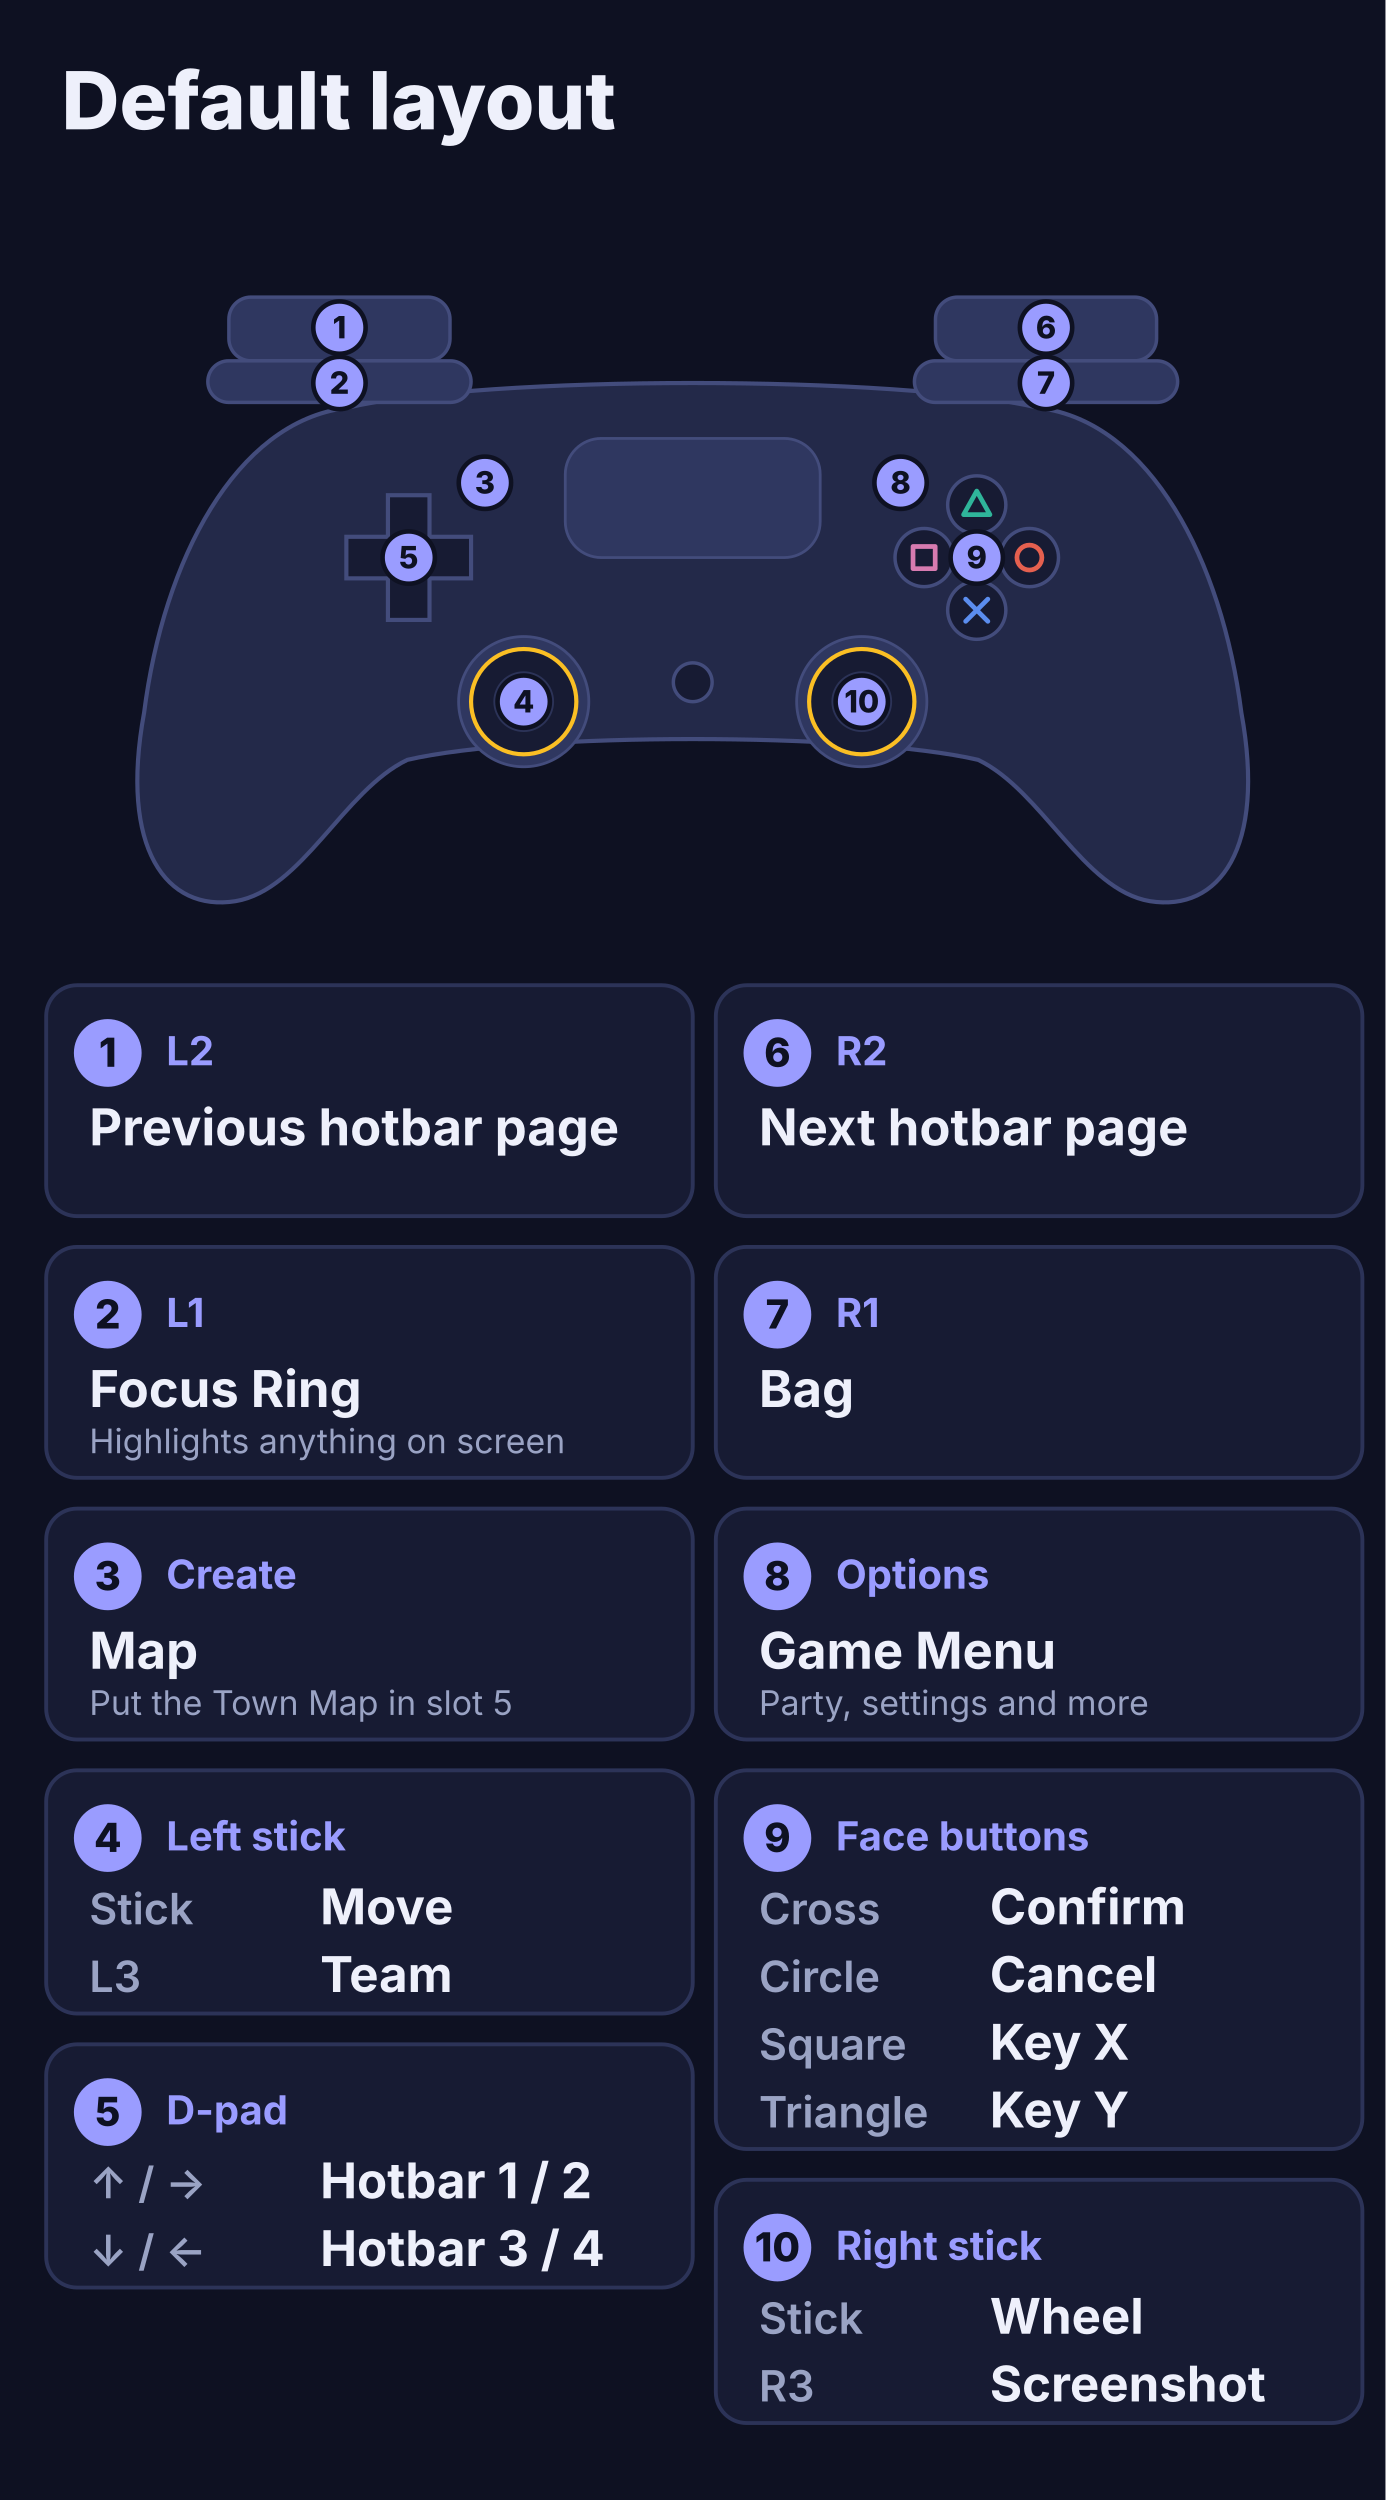
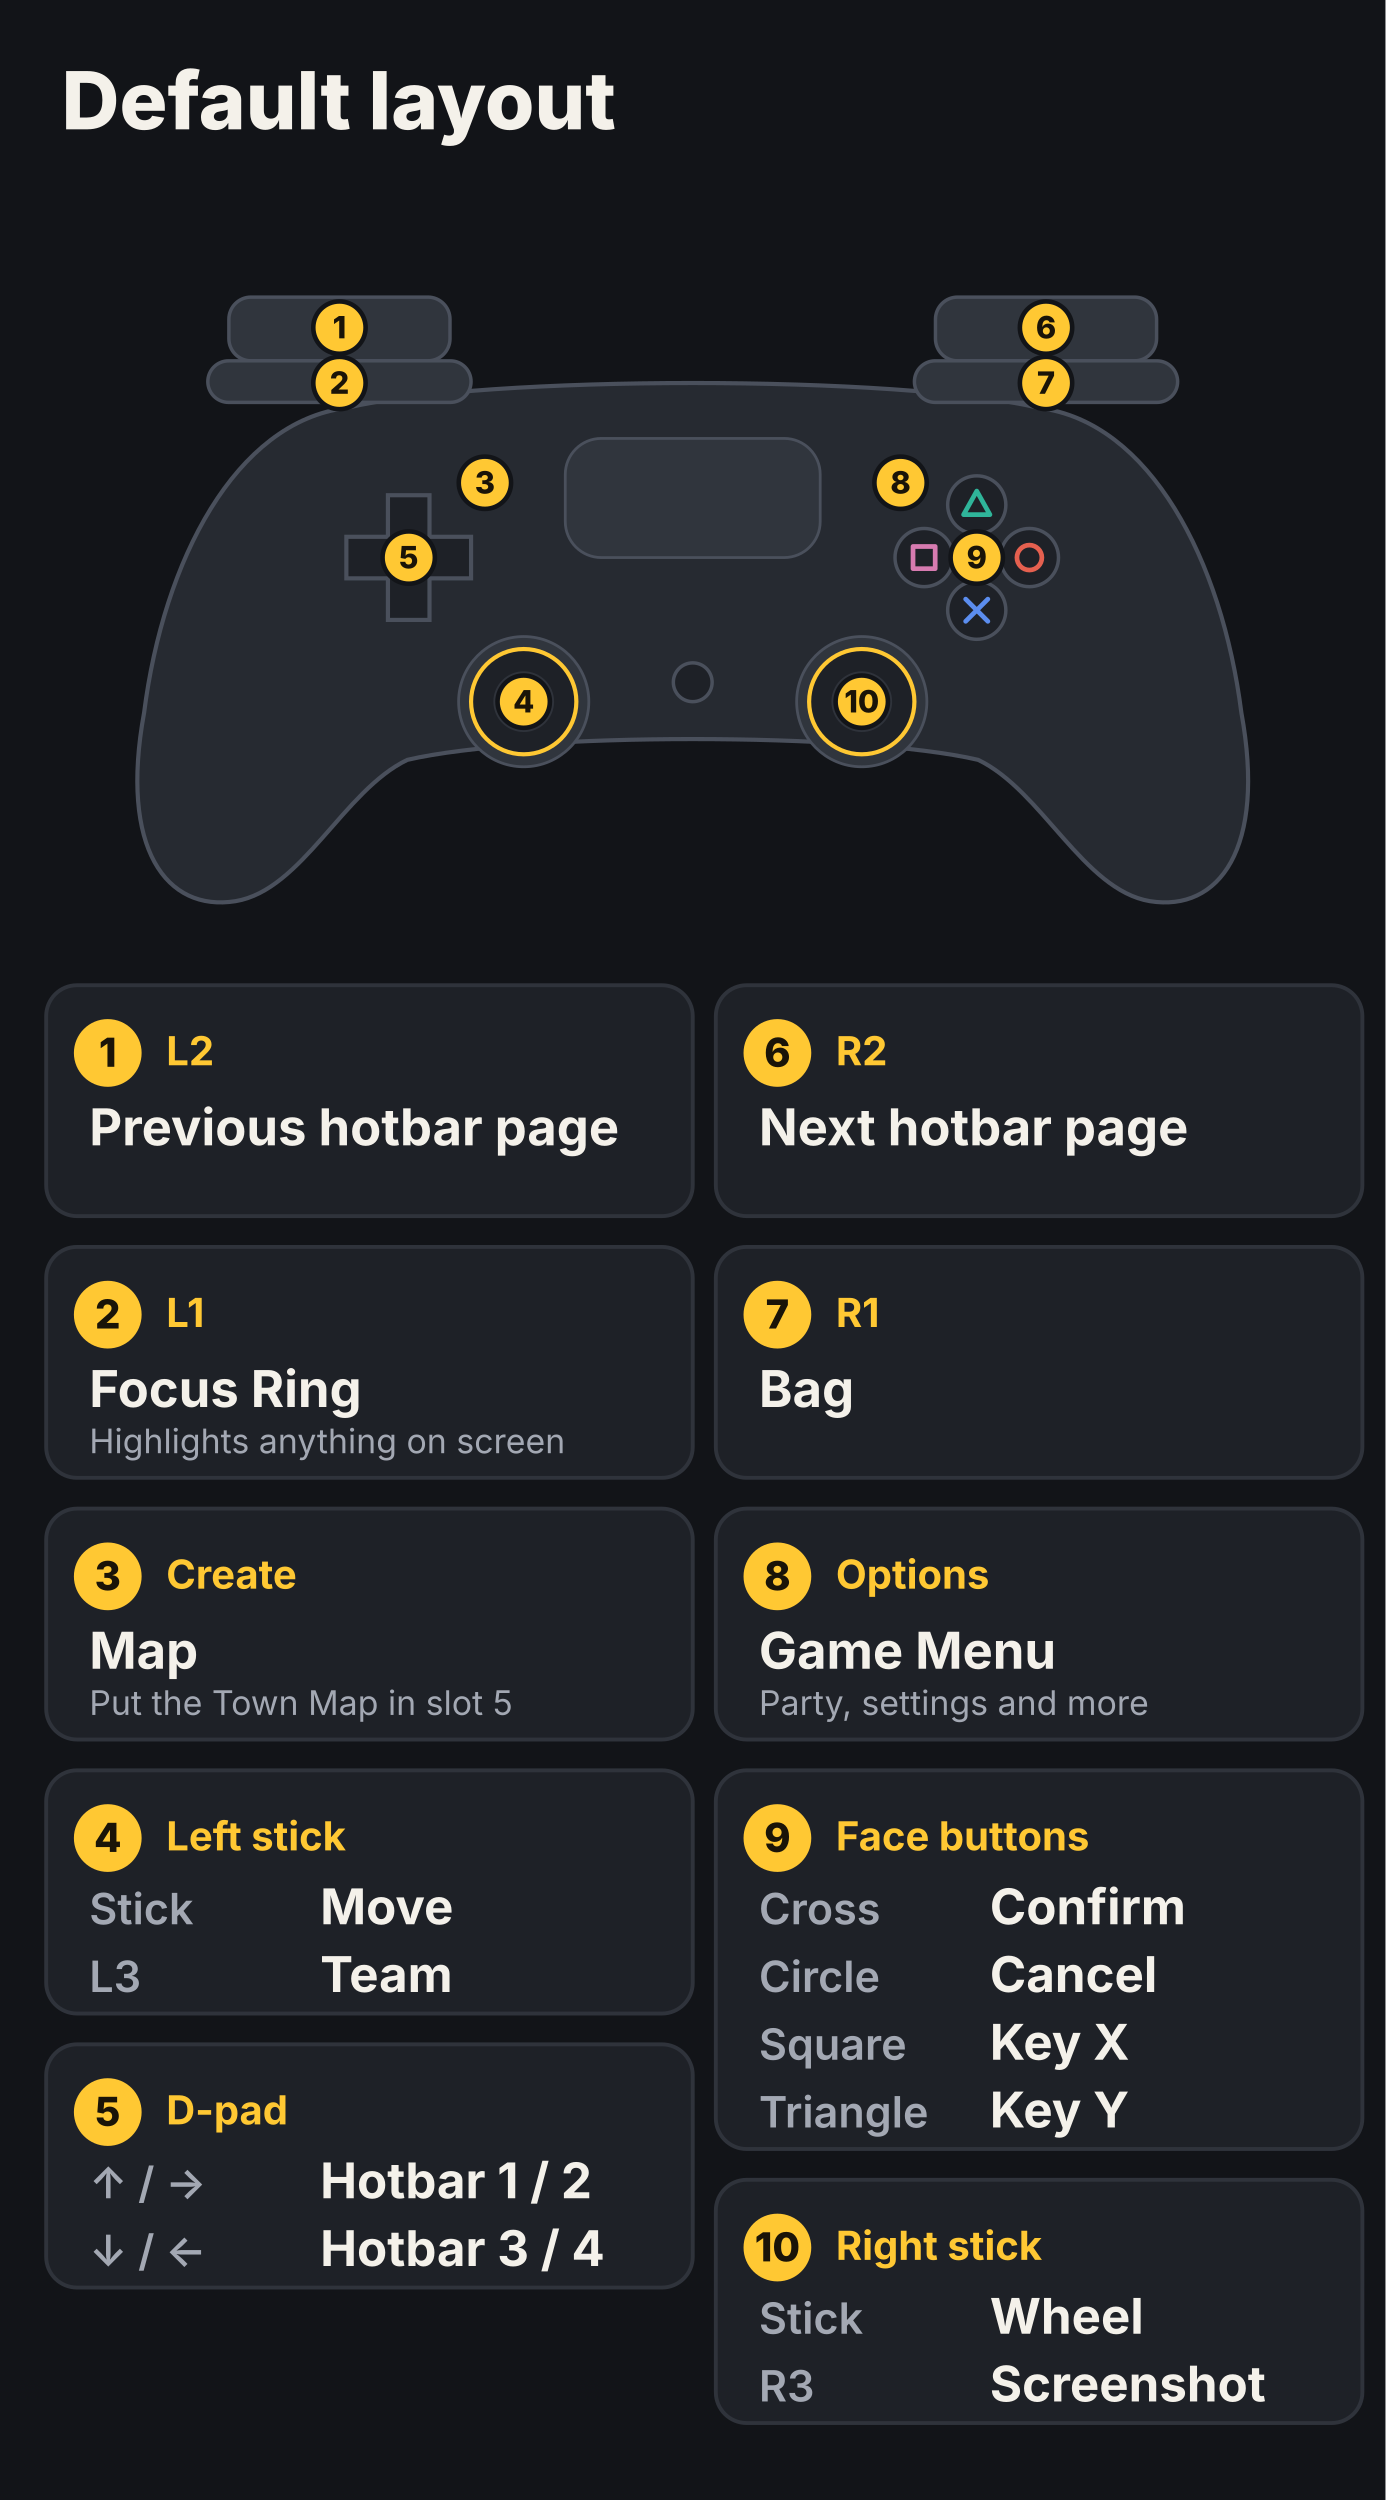
- <svg xmlns="http://www.w3.org/2000/svg" viewBox="0 0 900 1624" width="900" height="1624" role="img" aria-labelledby="t d" font-family="'Segoe UI Variable Display','Segoe UI',Inter,'SF Pro Display',-apple-system,'Helvetica Neue',Arial,sans-serif">
-   <rect width="900" height="1624" fill="#0e1122" />
-   <text x="40" y="84" font-size="52" font-weight="800" fill="#eef0fb" text-anchor="start">Default layout</text>
+ <svg xmlns="http://www.w3.org/2000/svg" viewBox="0 0 900 1624" width="900" height="1624" role="img" aria-labelledby="t d" font-family="'Bricolage Grotesque','Geist','Segoe UI Variable Display','Segoe UI',Inter,'SF Pro Display',-apple-system,'Helvetica Neue',Arial,sans-serif">
+   <rect width="900" height="1624" fill="#121418" />
+   <text x="40" y="84" font-size="52" font-weight="800" fill="#f4f1ea" text-anchor="start">Default layout</text>
  <g transform="translate(450,400) scale(0.9)">
-     <path d="M -250,-150 C -150,-174 150,-174 250,-150 C 330,-140 382,-40 396,70 C 414,168 380,214 330,206 C 282,198 252,126 206,104 C 120,84 -120,84 -206,104 C -252,126 -282,198 -330,206 C -380,214 -414,168 -396,70 C -382,-40 -330,-140 -250,-150 Z" fill="#232949" stroke="#434c7c" stroke-width="3" />
-     <rect x="-92" y="-128" width="184" height="86" rx="26" fill="#2f3760" stroke="#434c7c" stroke-width="2" />
-     <rect x="-334.8" y="-230" width="159.6" height="46" rx="16" fill="#2f3760" stroke="#434c7c" stroke-width="2.5" />
-     <rect x="-350" y="-184" width="190" height="30" rx="15" fill="#2f3760" stroke="#434c7c" stroke-width="2.5" />
-     <rect x="175.2" y="-230" width="159.6" height="46" rx="16" fill="#2f3760" stroke="#434c7c" stroke-width="2.5" />
-     <rect x="160" y="-184" width="190" height="30" rx="15" fill="#2f3760" stroke="#434c7c" stroke-width="2.5" />
-     <path d="M -220,-87 h 30 v 30 h 30 v 30 h -30 v 30 h -30 v -30 h -30 v -30 h 30 z" fill="#171b33" stroke="#434c7c" stroke-width="3" />
-     <circle cx="-122" cy="62" r="47" fill="#2f3760" stroke="#434c7c" stroke-width="2" />
-     <circle cx="-122" cy="62" r="38" fill="#171b33" stroke="#fbbf24" stroke-width="3" />
-     <circle cx="-122" cy="62" r="20.9" fill="none" stroke="#2c3358" stroke-width="2" />
-     <circle cx="122" cy="62" r="47" fill="#2f3760" stroke="#434c7c" stroke-width="2" />
-     <circle cx="122" cy="62" r="38" fill="#171b33" stroke="#fbbf24" stroke-width="3" />
-     <circle cx="122" cy="62" r="20.9" fill="none" stroke="#2c3358" stroke-width="2" />
-     <circle cx="205" cy="-4" r="21" fill="#171b33" stroke="#434c7c" stroke-width="2.5" />
+     <path d="M -250,-150 C -150,-174 150,-174 250,-150 C 330,-140 382,-40 396,70 C 414,168 380,214 330,206 C 282,198 252,126 206,104 C 120,84 -120,84 -206,104 C -252,126 -282,198 -330,206 C -380,214 -414,168 -396,70 C -382,-40 -330,-140 -250,-150 Z" fill="#262a31" stroke="#4a505c" stroke-width="3" />
+     <rect x="-92" y="-128" width="184" height="86" rx="26" fill="#30353d" stroke="#4a505c" stroke-width="2" />
+     <rect x="-334.8" y="-230" width="159.6" height="46" rx="16" fill="#30353d" stroke="#4a505c" stroke-width="2.5" />
+     <rect x="-350" y="-184" width="190" height="30" rx="15" fill="#30353d" stroke="#4a505c" stroke-width="2.5" />
+     <rect x="175.2" y="-230" width="159.6" height="46" rx="16" fill="#30353d" stroke="#4a505c" stroke-width="2.5" />
+     <rect x="160" y="-184" width="190" height="30" rx="15" fill="#30353d" stroke="#4a505c" stroke-width="2.5" />
+     <path d="M -220,-87 h 30 v 30 h 30 v 30 h -30 v 30 h -30 v -30 h -30 v -30 h 30 z" fill="#1e2127" stroke="#4a505c" stroke-width="3" />
+     <circle cx="-122" cy="62" r="47" fill="#30353d" stroke="#4a505c" stroke-width="2" />
+     <circle cx="-122" cy="62" r="38" fill="#1e2127" stroke="#ffc833" stroke-width="3" />
+     <circle cx="-122" cy="62" r="20.9" fill="none" stroke="#2f333b" stroke-width="2" />
+     <circle cx="122" cy="62" r="47" fill="#30353d" stroke="#4a505c" stroke-width="2" />
+     <circle cx="122" cy="62" r="38" fill="#1e2127" stroke="#ffc833" stroke-width="3" />
+     <circle cx="122" cy="62" r="20.9" fill="none" stroke="#2f333b" stroke-width="2" />
+     <circle cx="205" cy="-4" r="21" fill="#1e2127" stroke="#4a505c" stroke-width="2.5" />
    <path d="M 197,-12 L 213,4 M 213,-12 L 197,4" fill="none" stroke="#5b8def" stroke-width="3.4" stroke-linecap="round" stroke-linejoin="round" />
-     <circle cx="243" cy="-42" r="21" fill="#171b33" stroke="#434c7c" stroke-width="2.5" />
+     <circle cx="243" cy="-42" r="21" fill="#1e2127" stroke="#4a505c" stroke-width="2.5" />
    <circle cx="243" cy="-42" r="9" fill="none" stroke="#e5604f" stroke-width="3.4" stroke-linecap="round" stroke-linejoin="round" />
-     <circle cx="167" cy="-42" r="21" fill="#171b33" stroke="#434c7c" stroke-width="2.5" />
+     <circle cx="167" cy="-42" r="21" fill="#1e2127" stroke="#4a505c" stroke-width="2.5" />
    <rect x="159" y="-50" width="16" height="16" fill="none" stroke="#d77bb0" stroke-width="3.4" stroke-linecap="round" stroke-linejoin="round" />
-     <circle cx="205" cy="-80" r="21" fill="#171b33" stroke="#434c7c" stroke-width="2.5" />
+     <circle cx="205" cy="-80" r="21" fill="#1e2127" stroke="#4a505c" stroke-width="2.5" />
    <path d="M 205,-90 L 214.5,-73 L 195.5,-73 Z" fill="none" stroke="#2fb59a" stroke-width="3.4" stroke-linecap="round" stroke-linejoin="round" />
-     <rect x="-167" y="-103.5" width="34" height="15" rx="7.5" fill="#fbbf24" stroke="#434c7c" stroke-width="2.5" />
-     <rect x="133" y="-103.5" width="34" height="15" rx="7.5" fill="#171b33" stroke="#434c7c" stroke-width="2.5" />
-     <circle cx="0" cy="48" r="14" fill="#171b33" stroke="#434c7c" stroke-width="2.5" />
+     <rect x="-167" y="-103.5" width="34" height="15" rx="7.5" fill="#ffc833" stroke="#4a505c" stroke-width="2.5" />
+     <rect x="133" y="-103.5" width="34" height="15" rx="7.5" fill="#1e2127" stroke="#4a505c" stroke-width="2.5" />
+     <circle cx="0" cy="48" r="14" fill="#1e2127" stroke="#4a505c" stroke-width="2.5" />
  </g>
-   <circle cx="220.5" cy="212.8" r="17" fill="#9a9cff" stroke="#0e1122" stroke-width="3" />
-   <text x="220.5" y="219.8" font-size="20" font-weight="800" fill="#0e1122" text-anchor="middle">1</text>
-   <circle cx="220.5" cy="248.8" r="17" fill="#9a9cff" stroke="#0e1122" stroke-width="3" />
-   <text x="220.5" y="255.8" font-size="20" font-weight="800" fill="#0e1122" text-anchor="middle">2</text>
-   <circle cx="315" cy="313.6" r="17" fill="#9a9cff" stroke="#0e1122" stroke-width="3" />
-   <text x="315" y="320.6" font-size="20" font-weight="800" fill="#0e1122" text-anchor="middle">3</text>
-   <circle cx="340.2" cy="455.8" r="17" fill="#9a9cff" stroke="#0e1122" stroke-width="3" />
-   <text x="340.2" y="462.8" font-size="20" font-weight="800" fill="#0e1122" text-anchor="middle">4</text>
-   <circle cx="265.5" cy="362.2" r="17" fill="#9a9cff" stroke="#0e1122" stroke-width="3" />
-   <text x="265.5" y="369.2" font-size="20" font-weight="800" fill="#0e1122" text-anchor="middle">5</text>
-   <circle cx="679.5" cy="212.8" r="17" fill="#9a9cff" stroke="#0e1122" stroke-width="3" />
-   <text x="679.5" y="219.8" font-size="20" font-weight="800" fill="#0e1122" text-anchor="middle">6</text>
-   <circle cx="679.5" cy="248.8" r="17" fill="#9a9cff" stroke="#0e1122" stroke-width="3" />
-   <text x="679.5" y="255.8" font-size="20" font-weight="800" fill="#0e1122" text-anchor="middle">7</text>
-   <circle cx="585" cy="313.6" r="17" fill="#9a9cff" stroke="#0e1122" stroke-width="3" />
-   <text x="585" y="320.6" font-size="20" font-weight="800" fill="#0e1122" text-anchor="middle">8</text>
-   <circle cx="634.5" cy="362.2" r="17" fill="#9a9cff" stroke="#0e1122" stroke-width="3" />
-   <text x="634.5" y="369.2" font-size="20" font-weight="800" fill="#0e1122" text-anchor="middle">9</text>
-   <circle cx="559.8" cy="455.8" r="17" fill="#9a9cff" stroke="#0e1122" stroke-width="3" />
-   <text x="559.8" y="462.8" font-size="20" font-weight="800" fill="#0e1122" text-anchor="middle">10</text>
-   <rect x="30" y="640" width="420" height="150" rx="20" fill="#171b33" stroke="#2c3358" stroke-width="2.5" />
-   <circle cx="70" cy="684" r="22" fill="#9a9cff" />
-   <text x="70" y="693" font-size="26" font-weight="800" fill="#0e1122" text-anchor="middle">1</text>
-   <text x="108" y="692" font-size="26" font-weight="700" fill="#9a9cff" text-anchor="start">L2</text>
-   <text x="58" y="744" font-size="33" font-weight="700" fill="#eef0fb" text-anchor="start">Previous hotbar page</text>
-   <rect x="30" y="810" width="420" height="150" rx="20" fill="#171b33" stroke="#2c3358" stroke-width="2.5" />
-   <circle cx="70" cy="854" r="22" fill="#9a9cff" />
-   <text x="70" y="863" font-size="26" font-weight="800" fill="#0e1122" text-anchor="middle">2</text>
-   <text x="108" y="862" font-size="26" font-weight="700" fill="#9a9cff" text-anchor="start">L1</text>
-   <text x="58" y="914" font-size="33" font-weight="700" fill="#eef0fb" text-anchor="start">Focus Ring</text>
-   <text x="58" y="944" font-size="22" font-weight="400" fill="#9aa3c4" text-anchor="start">Highlights anything on screen</text>
-   <rect x="30" y="980" width="420" height="150" rx="20" fill="#171b33" stroke="#2c3358" stroke-width="2.5" />
-   <circle cx="70" cy="1024" r="22" fill="#9a9cff" />
-   <text x="70" y="1033" font-size="26" font-weight="800" fill="#0e1122" text-anchor="middle">3</text>
-   <text x="108" y="1032" font-size="26" font-weight="700" fill="#9a9cff" text-anchor="start">Create</text>
-   <text x="58" y="1084" font-size="33" font-weight="700" fill="#eef0fb" text-anchor="start">Map</text>
-   <text x="58" y="1114" font-size="22" font-weight="400" fill="#9aa3c4" text-anchor="start">Put the Town Map in slot 5</text>
-   <rect x="30" y="1150" width="420" height="158" rx="20" fill="#171b33" stroke="#2c3358" stroke-width="2.5" />
-   <circle cx="70" cy="1194" r="22" fill="#9a9cff" />
-   <text x="70" y="1203" font-size="26" font-weight="800" fill="#0e1122" text-anchor="middle">4</text>
-   <text x="108" y="1202" font-size="26" font-weight="700" fill="#9a9cff" text-anchor="start">Left stick</text>
-   <text x="58" y="1250" font-size="28" font-weight="600" fill="#9aa3c4" text-anchor="start">Stick</text>
-   <text x="208" y="1250" font-size="32" font-weight="700" fill="#eef0fb" text-anchor="start">Move</text>
-   <text x="58" y="1294" font-size="28" font-weight="600" fill="#9aa3c4" text-anchor="start">L3</text>
-   <text x="208" y="1294" font-size="32" font-weight="700" fill="#eef0fb" text-anchor="start">Team</text>
-   <rect x="30" y="1328" width="420" height="158" rx="20" fill="#171b33" stroke="#2c3358" stroke-width="2.5" />
-   <circle cx="70" cy="1372" r="22" fill="#9a9cff" />
-   <text x="70" y="1381" font-size="26" font-weight="800" fill="#0e1122" text-anchor="middle">5</text>
-   <text x="108" y="1380" font-size="26" font-weight="700" fill="#9a9cff" text-anchor="start">D-pad</text>
-   <text x="58" y="1428" font-size="28" font-weight="600" fill="#9aa3c4" text-anchor="start">↑ / →</text>
-   <text x="208" y="1428" font-size="32" font-weight="700" fill="#eef0fb" text-anchor="start">Hotbar 1 / 2</text>
-   <text x="58" y="1472" font-size="28" font-weight="600" fill="#9aa3c4" text-anchor="start">↓ / ←</text>
-   <text x="208" y="1472" font-size="32" font-weight="700" fill="#eef0fb" text-anchor="start">Hotbar 3 / 4</text>
-   <rect x="465" y="640" width="420" height="150" rx="20" fill="#171b33" stroke="#2c3358" stroke-width="2.5" />
-   <circle cx="505" cy="684" r="22" fill="#9a9cff" />
-   <text x="505" y="693" font-size="26" font-weight="800" fill="#0e1122" text-anchor="middle">6</text>
-   <text x="543" y="692" font-size="26" font-weight="700" fill="#9a9cff" text-anchor="start">R2</text>
-   <text x="493" y="744" font-size="33" font-weight="700" fill="#eef0fb" text-anchor="start">Next hotbar page</text>
-   <rect x="465" y="810" width="420" height="150" rx="20" fill="#171b33" stroke="#2c3358" stroke-width="2.5" />
-   <circle cx="505" cy="854" r="22" fill="#9a9cff" />
-   <text x="505" y="863" font-size="26" font-weight="800" fill="#0e1122" text-anchor="middle">7</text>
-   <text x="543" y="862" font-size="26" font-weight="700" fill="#9a9cff" text-anchor="start">R1</text>
-   <text x="493" y="914" font-size="33" font-weight="700" fill="#eef0fb" text-anchor="start">Bag</text>
-   <rect x="465" y="980" width="420" height="150" rx="20" fill="#171b33" stroke="#2c3358" stroke-width="2.5" />
-   <circle cx="505" cy="1024" r="22" fill="#9a9cff" />
-   <text x="505" y="1033" font-size="26" font-weight="800" fill="#0e1122" text-anchor="middle">8</text>
-   <text x="543" y="1032" font-size="26" font-weight="700" fill="#9a9cff" text-anchor="start">Options</text>
-   <text x="493" y="1084" font-size="33" font-weight="700" fill="#eef0fb" text-anchor="start">Game Menu</text>
-   <text x="493" y="1114" font-size="22" font-weight="400" fill="#9aa3c4" text-anchor="start">Party, settings and more</text>
-   <rect x="465" y="1150" width="420" height="246" rx="20" fill="#171b33" stroke="#2c3358" stroke-width="2.5" />
-   <circle cx="505" cy="1194" r="22" fill="#9a9cff" />
-   <text x="505" y="1203" font-size="26" font-weight="800" fill="#0e1122" text-anchor="middle">9</text>
-   <text x="543" y="1202" font-size="26" font-weight="700" fill="#9a9cff" text-anchor="start">Face buttons</text>
-   <text x="493" y="1250" font-size="28" font-weight="600" fill="#9aa3c4" text-anchor="start">Cross</text>
-   <text x="643" y="1250" font-size="32" font-weight="700" fill="#eef0fb" text-anchor="start">Confirm</text>
-   <text x="493" y="1294" font-size="28" font-weight="600" fill="#9aa3c4" text-anchor="start">Circle</text>
-   <text x="643" y="1294" font-size="32" font-weight="700" fill="#eef0fb" text-anchor="start">Cancel</text>
-   <text x="493" y="1338" font-size="28" font-weight="600" fill="#9aa3c4" text-anchor="start">Square</text>
-   <text x="643" y="1338" font-size="32" font-weight="700" fill="#eef0fb" text-anchor="start">Key X</text>
-   <text x="493" y="1382" font-size="28" font-weight="600" fill="#9aa3c4" text-anchor="start">Triangle</text>
-   <text x="643" y="1382" font-size="32" font-weight="700" fill="#eef0fb" text-anchor="start">Key Y</text>
-   <rect x="465" y="1416" width="420" height="158" rx="20" fill="#171b33" stroke="#2c3358" stroke-width="2.5" />
-   <circle cx="505" cy="1460" r="22" fill="#9a9cff" />
-   <text x="505" y="1469" font-size="26" font-weight="800" fill="#0e1122" text-anchor="middle">10</text>
-   <text x="543" y="1468" font-size="26" font-weight="700" fill="#9a9cff" text-anchor="start">Right stick</text>
-   <text x="493" y="1516" font-size="28" font-weight="600" fill="#9aa3c4" text-anchor="start">Stick</text>
-   <text x="643" y="1516" font-size="32" font-weight="700" fill="#eef0fb" text-anchor="start">Wheel</text>
-   <text x="493" y="1560" font-size="28" font-weight="600" fill="#9aa3c4" text-anchor="start">R3</text>
-   <text x="643" y="1560" font-size="32" font-weight="700" fill="#eef0fb" text-anchor="start">Screenshot</text>
+   <circle cx="220.5" cy="212.8" r="17" fill="#ffc833" stroke="#121418" stroke-width="3" />
+   <text x="220.5" y="219.8" font-size="20" font-weight="800" fill="#1a1408" text-anchor="middle">1</text>
+   <circle cx="220.5" cy="248.8" r="17" fill="#ffc833" stroke="#121418" stroke-width="3" />
+   <text x="220.5" y="255.8" font-size="20" font-weight="800" fill="#1a1408" text-anchor="middle">2</text>
+   <circle cx="315" cy="313.6" r="17" fill="#ffc833" stroke="#121418" stroke-width="3" />
+   <text x="315" y="320.6" font-size="20" font-weight="800" fill="#1a1408" text-anchor="middle">3</text>
+   <circle cx="340.2" cy="455.8" r="17" fill="#ffc833" stroke="#121418" stroke-width="3" />
+   <text x="340.2" y="462.8" font-size="20" font-weight="800" fill="#1a1408" text-anchor="middle">4</text>
+   <circle cx="265.5" cy="362.2" r="17" fill="#ffc833" stroke="#121418" stroke-width="3" />
+   <text x="265.5" y="369.2" font-size="20" font-weight="800" fill="#1a1408" text-anchor="middle">5</text>
+   <circle cx="679.5" cy="212.8" r="17" fill="#ffc833" stroke="#121418" stroke-width="3" />
+   <text x="679.5" y="219.8" font-size="20" font-weight="800" fill="#1a1408" text-anchor="middle">6</text>
+   <circle cx="679.5" cy="248.8" r="17" fill="#ffc833" stroke="#121418" stroke-width="3" />
+   <text x="679.5" y="255.8" font-size="20" font-weight="800" fill="#1a1408" text-anchor="middle">7</text>
+   <circle cx="585" cy="313.6" r="17" fill="#ffc833" stroke="#121418" stroke-width="3" />
+   <text x="585" y="320.6" font-size="20" font-weight="800" fill="#1a1408" text-anchor="middle">8</text>
+   <circle cx="634.5" cy="362.2" r="17" fill="#ffc833" stroke="#121418" stroke-width="3" />
+   <text x="634.5" y="369.2" font-size="20" font-weight="800" fill="#1a1408" text-anchor="middle">9</text>
+   <circle cx="559.8" cy="455.8" r="17" fill="#ffc833" stroke="#121418" stroke-width="3" />
+   <text x="559.8" y="462.8" font-size="20" font-weight="800" fill="#1a1408" text-anchor="middle">10</text>
+   <rect x="30" y="640" width="420" height="150" rx="20" fill="#1e2127" stroke="#2f333b" stroke-width="2.5" />
+   <circle cx="70" cy="684" r="22" fill="#ffc833" />
+   <text x="70" y="693" font-size="26" font-weight="800" fill="#1a1408" text-anchor="middle">1</text>
+   <text x="108" y="692" font-size="26" font-weight="700" fill="#ffc833" text-anchor="start">L2</text>
+   <text x="58" y="744" font-size="33" font-weight="700" fill="#f4f1ea" text-anchor="start">Previous hotbar page</text>
+   <rect x="30" y="810" width="420" height="150" rx="20" fill="#1e2127" stroke="#2f333b" stroke-width="2.5" />
+   <circle cx="70" cy="854" r="22" fill="#ffc833" />
+   <text x="70" y="863" font-size="26" font-weight="800" fill="#1a1408" text-anchor="middle">2</text>
+   <text x="108" y="862" font-size="26" font-weight="700" fill="#ffc833" text-anchor="start">L1</text>
+   <text x="58" y="914" font-size="33" font-weight="700" fill="#f4f1ea" text-anchor="start">Focus Ring</text>
+   <text x="58" y="944" font-size="22" font-weight="400" fill="#a3a8b3" text-anchor="start">Highlights anything on screen</text>
+   <rect x="30" y="980" width="420" height="150" rx="20" fill="#1e2127" stroke="#2f333b" stroke-width="2.5" />
+   <circle cx="70" cy="1024" r="22" fill="#ffc833" />
+   <text x="70" y="1033" font-size="26" font-weight="800" fill="#1a1408" text-anchor="middle">3</text>
+   <text x="108" y="1032" font-size="26" font-weight="700" fill="#ffc833" text-anchor="start">Create</text>
+   <text x="58" y="1084" font-size="33" font-weight="700" fill="#f4f1ea" text-anchor="start">Map</text>
+   <text x="58" y="1114" font-size="22" font-weight="400" fill="#a3a8b3" text-anchor="start">Put the Town Map in slot 5</text>
+   <rect x="30" y="1150" width="420" height="158" rx="20" fill="#1e2127" stroke="#2f333b" stroke-width="2.5" />
+   <circle cx="70" cy="1194" r="22" fill="#ffc833" />
+   <text x="70" y="1203" font-size="26" font-weight="800" fill="#1a1408" text-anchor="middle">4</text>
+   <text x="108" y="1202" font-size="26" font-weight="700" fill="#ffc833" text-anchor="start">Left stick</text>
+   <text x="58" y="1250" font-size="28" font-weight="600" fill="#a3a8b3" text-anchor="start">Stick</text>
+   <text x="208" y="1250" font-size="32" font-weight="700" fill="#f4f1ea" text-anchor="start">Move</text>
+   <text x="58" y="1294" font-size="28" font-weight="600" fill="#a3a8b3" text-anchor="start">L3</text>
+   <text x="208" y="1294" font-size="32" font-weight="700" fill="#f4f1ea" text-anchor="start">Team</text>
+   <rect x="30" y="1328" width="420" height="158" rx="20" fill="#1e2127" stroke="#2f333b" stroke-width="2.5" />
+   <circle cx="70" cy="1372" r="22" fill="#ffc833" />
+   <text x="70" y="1381" font-size="26" font-weight="800" fill="#1a1408" text-anchor="middle">5</text>
+   <text x="108" y="1380" font-size="26" font-weight="700" fill="#ffc833" text-anchor="start">D-pad</text>
+   <text x="58" y="1428" font-size="28" font-weight="600" fill="#a3a8b3" text-anchor="start">↑ / →</text>
+   <text x="208" y="1428" font-size="32" font-weight="700" fill="#f4f1ea" text-anchor="start">Hotbar 1 / 2</text>
+   <text x="58" y="1472" font-size="28" font-weight="600" fill="#a3a8b3" text-anchor="start">↓ / ←</text>
+   <text x="208" y="1472" font-size="32" font-weight="700" fill="#f4f1ea" text-anchor="start">Hotbar 3 / 4</text>
+   <rect x="465" y="640" width="420" height="150" rx="20" fill="#1e2127" stroke="#2f333b" stroke-width="2.5" />
+   <circle cx="505" cy="684" r="22" fill="#ffc833" />
+   <text x="505" y="693" font-size="26" font-weight="800" fill="#1a1408" text-anchor="middle">6</text>
+   <text x="543" y="692" font-size="26" font-weight="700" fill="#ffc833" text-anchor="start">R2</text>
+   <text x="493" y="744" font-size="33" font-weight="700" fill="#f4f1ea" text-anchor="start">Next hotbar page</text>
+   <rect x="465" y="810" width="420" height="150" rx="20" fill="#1e2127" stroke="#2f333b" stroke-width="2.5" />
+   <circle cx="505" cy="854" r="22" fill="#ffc833" />
+   <text x="505" y="863" font-size="26" font-weight="800" fill="#1a1408" text-anchor="middle">7</text>
+   <text x="543" y="862" font-size="26" font-weight="700" fill="#ffc833" text-anchor="start">R1</text>
+   <text x="493" y="914" font-size="33" font-weight="700" fill="#f4f1ea" text-anchor="start">Bag</text>
+   <rect x="465" y="980" width="420" height="150" rx="20" fill="#1e2127" stroke="#2f333b" stroke-width="2.5" />
+   <circle cx="505" cy="1024" r="22" fill="#ffc833" />
+   <text x="505" y="1033" font-size="26" font-weight="800" fill="#1a1408" text-anchor="middle">8</text>
+   <text x="543" y="1032" font-size="26" font-weight="700" fill="#ffc833" text-anchor="start">Options</text>
+   <text x="493" y="1084" font-size="33" font-weight="700" fill="#f4f1ea" text-anchor="start">Game Menu</text>
+   <text x="493" y="1114" font-size="22" font-weight="400" fill="#a3a8b3" text-anchor="start">Party, settings and more</text>
+   <rect x="465" y="1150" width="420" height="246" rx="20" fill="#1e2127" stroke="#2f333b" stroke-width="2.5" />
+   <circle cx="505" cy="1194" r="22" fill="#ffc833" />
+   <text x="505" y="1203" font-size="26" font-weight="800" fill="#1a1408" text-anchor="middle">9</text>
+   <text x="543" y="1202" font-size="26" font-weight="700" fill="#ffc833" text-anchor="start">Face buttons</text>
+   <text x="493" y="1250" font-size="28" font-weight="600" fill="#a3a8b3" text-anchor="start">Cross</text>
+   <text x="643" y="1250" font-size="32" font-weight="700" fill="#f4f1ea" text-anchor="start">Confirm</text>
+   <text x="493" y="1294" font-size="28" font-weight="600" fill="#a3a8b3" text-anchor="start">Circle</text>
+   <text x="643" y="1294" font-size="32" font-weight="700" fill="#f4f1ea" text-anchor="start">Cancel</text>
+   <text x="493" y="1338" font-size="28" font-weight="600" fill="#a3a8b3" text-anchor="start">Square</text>
+   <text x="643" y="1338" font-size="32" font-weight="700" fill="#f4f1ea" text-anchor="start">Key X</text>
+   <text x="493" y="1382" font-size="28" font-weight="600" fill="#a3a8b3" text-anchor="start">Triangle</text>
+   <text x="643" y="1382" font-size="32" font-weight="700" fill="#f4f1ea" text-anchor="start">Key Y</text>
+   <rect x="465" y="1416" width="420" height="158" rx="20" fill="#1e2127" stroke="#2f333b" stroke-width="2.5" />
+   <circle cx="505" cy="1460" r="22" fill="#ffc833" />
+   <text x="505" y="1469" font-size="26" font-weight="800" fill="#1a1408" text-anchor="middle">10</text>
+   <text x="543" y="1468" font-size="26" font-weight="700" fill="#ffc833" text-anchor="start">Right stick</text>
+   <text x="493" y="1516" font-size="28" font-weight="600" fill="#a3a8b3" text-anchor="start">Stick</text>
+   <text x="643" y="1516" font-size="32" font-weight="700" fill="#f4f1ea" text-anchor="start">Wheel</text>
+   <text x="493" y="1560" font-size="28" font-weight="600" fill="#a3a8b3" text-anchor="start">R3</text>
+   <text x="643" y="1560" font-size="32" font-weight="700" fill="#f4f1ea" text-anchor="start">Screenshot</text>
</svg>
